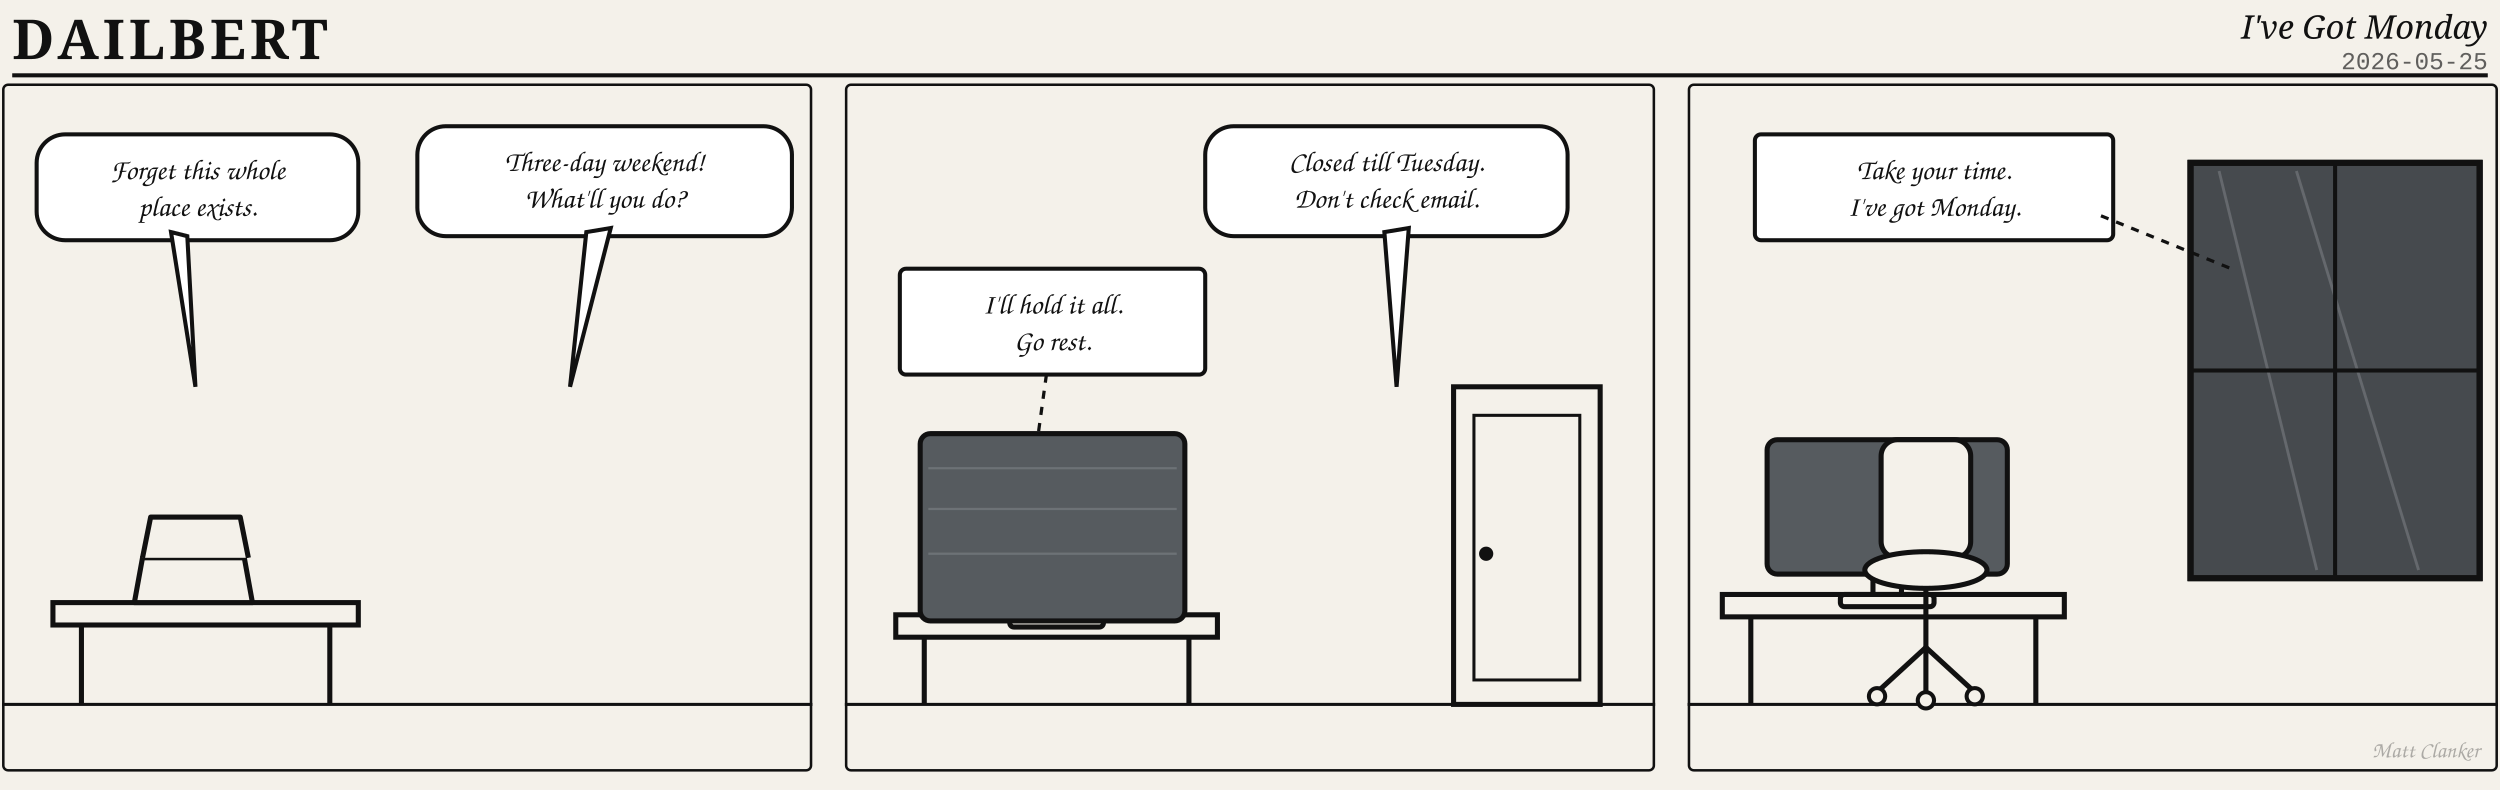
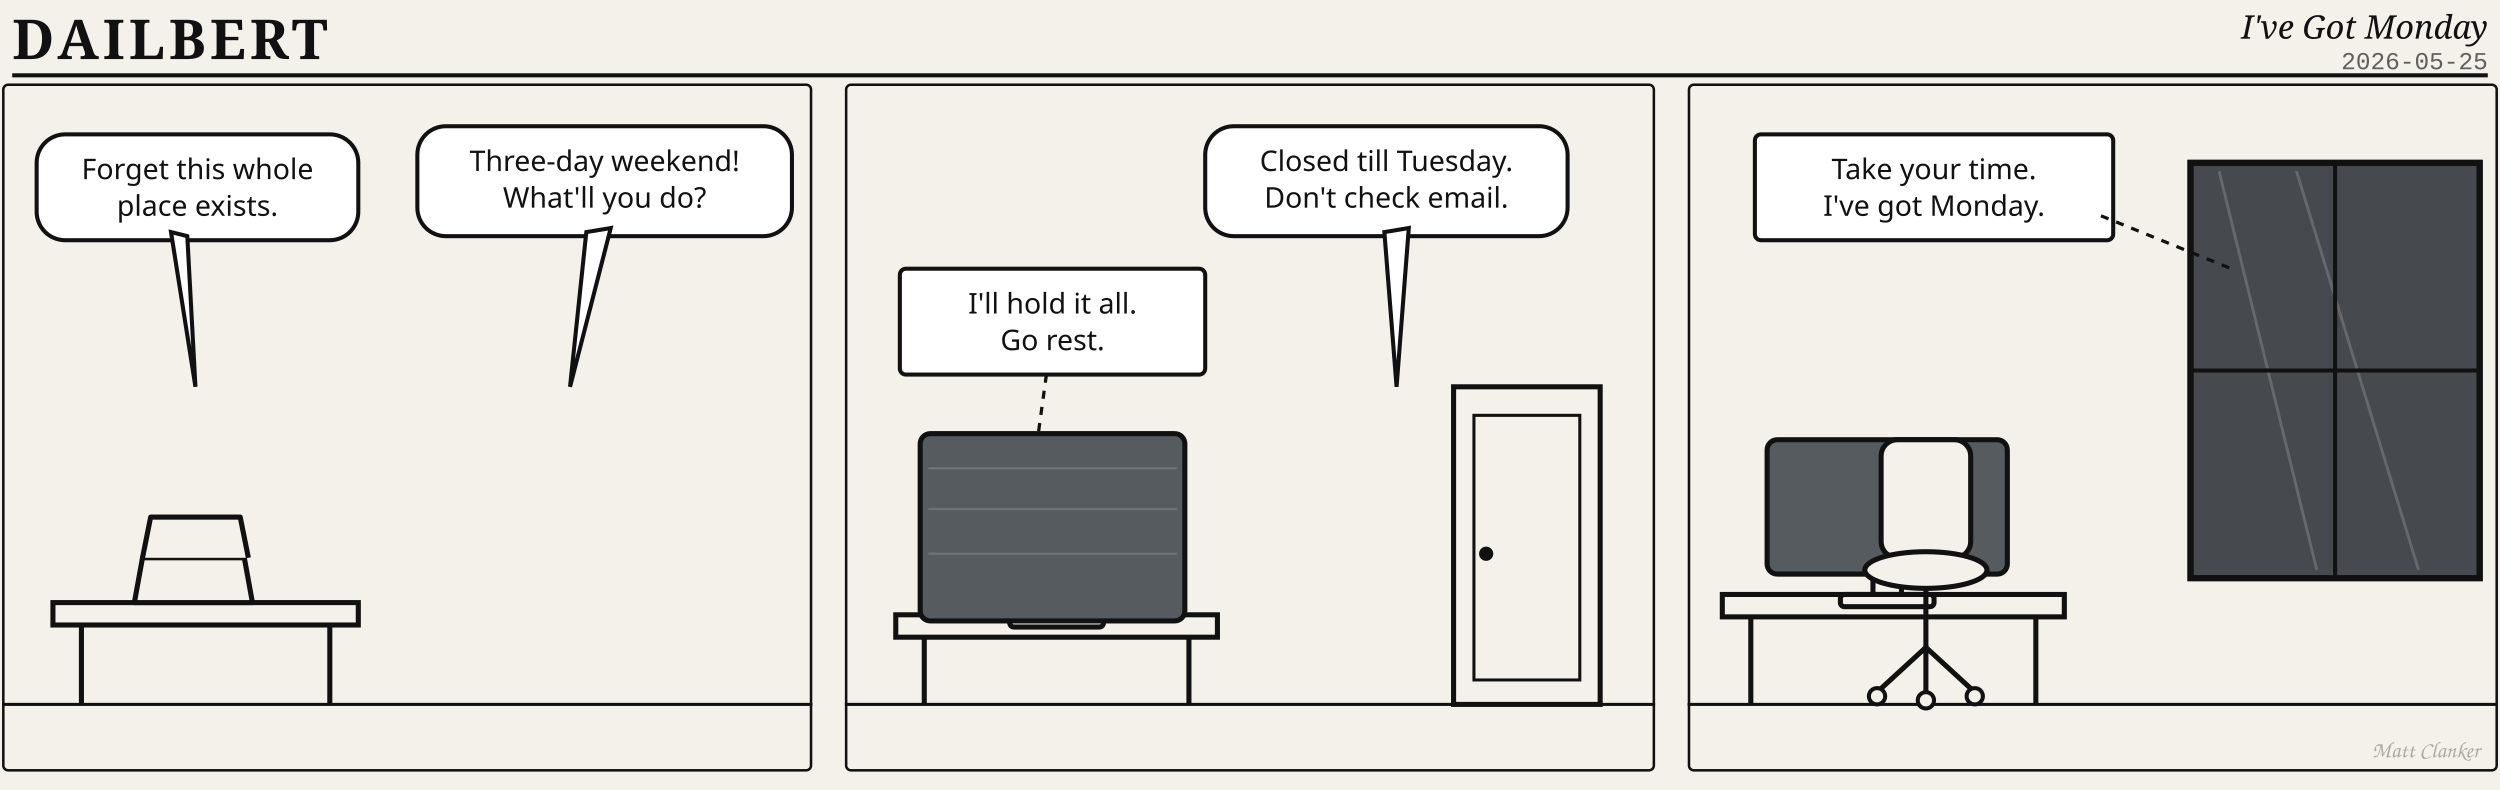
<svg xmlns="http://www.w3.org/2000/svg" viewBox="0 0 1228 388" width="1228" height="388" font-family="Georgia,serif">
  <rect width="1228" height="388" fill="#f4f1ea" />
  <text x="6" y="29" font-family="Georgia,serif" font-weight="bold" font-size="27" letter-spacing="2" fill="#111">DAILBERT</text>
  <text x="1222" y="19" text-anchor="end" font-family="Georgia,serif" font-style="italic" font-size="16" fill="#111">I've Got Monday</text>
  <text x="1222" y="34" text-anchor="end" font-family="'Courier New',monospace" font-size="12" fill="#111" opacity="0.65">2026-05-25</text>
  <line x1="6" y1="37" x2="1222" y2="37" stroke="#111" stroke-width="2" />
  <g transform="translate(0,40)">
    <defs>
      <clipPath id="pan">
        <rect x="1" y="1" width="398" height="338" rx="3" />
      </clipPath>
      <symbol id="dailbert" viewBox="0 0 100 160">
        <path d="M22 158 L26 96 Q50 80 74 96 L78 158 Z" fill="#f4f1ea" stroke="#111" stroke-width="2.5" stroke-linejoin="round" />
        <path d="M40 92 L50 104 L60 92" fill="none" stroke="#111" stroke-width="2.5" stroke-linejoin="round" />
        <path d="M50 104 L45 112 L50 140 L55 112 Z" fill="#111" />
        <path d="M43 92 L43 82 M57 92 L57 82" stroke="#111" stroke-width="2.5" />
        <ellipse cx="50" cy="52" rx="26" ry="30" fill="#f4f1ea" stroke="#111" stroke-width="2.5" />
        <path d="M50 22 q11 -9 8 3 q-2 7 -9 2" fill="none" stroke="#111" stroke-width="2.5" stroke-linecap="round" />
        <circle cx="40" cy="52" r="9" fill="#f4f1ea" stroke="#111" stroke-width="2.5" />
        <circle cx="60" cy="52" r="9" fill="#f4f1ea" stroke="#111" stroke-width="2.5" />
        <line x1="49" y1="52" x2="51" y2="52" stroke="#111" stroke-width="2.5" />
        <circle cx="40" cy="52" r="2" fill="#111" />
        <circle cx="60" cy="52" r="2" fill="#111" />
        <path d="M44 68 q6 3 12 0" fill="none" stroke="#111" stroke-width="2" stroke-linecap="round" />
      </symbol>
      <symbol id="doug" viewBox="0 0 110 160">
        <path d="M18 158 L24 100 Q55 82 86 100 L92 158 Z" fill="#f4f1ea" stroke="#111" stroke-width="2.5" stroke-linejoin="round" />
        <path d="M44 96 L55 108 L66 96" fill="none" stroke="#111" stroke-width="2.5" stroke-linejoin="round" />
        <path d="M46 94 L46 84 M64 94 L64 84" stroke="#111" stroke-width="2.5" />
        <circle cx="55" cy="52" r="30" fill="#f4f1ea" stroke="#111" stroke-width="2.5" />
        <circle cx="45" cy="50" r="2.6" fill="#111" />
        <circle cx="65" cy="50" r="2.6" fill="#111" />
        <path d="M41 62 Q55 80 69 62" fill="none" stroke="#111" stroke-width="2.5" stroke-linecap="round" />
        <path d="M40 106 Q28 118 32 124" fill="none" stroke="#111" stroke-width="2.5" stroke-linecap="round" />
        <rect x="20" y="120" width="24" height="22" rx="2" fill="#f4f1ea" stroke="#111" stroke-width="2.5" />
        <path d="M44 125 q11 3 0 13" fill="none" stroke="#111" stroke-width="2.5" />
        <path d="M27 116 q4 -6 0 -11 M37 116 q4 -6 0 -11" fill="none" stroke="#8a8f93" stroke-width="2" stroke-linecap="round" />
      </symbol>
      <symbol id="boss" viewBox="0 0 100 170">
        <path d="M16 168 L22 102 Q50 84 78 102 L84 168 Z" fill="#f4f1ea" stroke="#111" stroke-width="2.5" stroke-linejoin="round" />
        <path d="M38 98 L50 118 L62 98" fill="none" stroke="#111" stroke-width="2.5" stroke-linejoin="round" />
        <path d="M50 108 L46 116 L50 144 L54 116 Z" fill="#111" />
        <path d="M42 96 L42 86 M58 96 L58 86" stroke="#111" stroke-width="2.5" />
        <ellipse cx="50" cy="60" rx="25" ry="27" fill="#f4f1ea" stroke="#111" stroke-width="2.5" />
        <path d="M34 42 L22 4 L46 36 Z" fill="#111" />
        <path d="M66 42 L78 4 L54 36 Z" fill="#111" />
        <circle cx="42" cy="60" r="1.7" fill="#111" />
        <circle cx="58" cy="60" r="1.7" fill="#111" />
        <path d="M43 72 h14" stroke="#111" stroke-width="2" stroke-linecap="round" />
        <path d="M78 106 Q94 92 90 72" fill="none" stroke="#111" stroke-width="2.5" stroke-linecap="round" />
        <circle cx="90" cy="68" r="6" fill="#f4f1ea" stroke="#111" stroke-width="2.5" />
      </symbol>
      <symbol id="clanker" viewBox="0 0 100 100">
        <line x1="50" y1="4" x2="50" y2="20" stroke="#111" stroke-width="2.5" />
        <circle cx="50" cy="4" r="3.6" fill="#111" />
        <rect x="20" y="20" width="60" height="52" rx="7" fill="#cfd3d6" stroke="#111" stroke-width="2.5" />
        <rect x="13" y="34" width="8" height="20" rx="2" fill="#cfd3d6" stroke="#111" stroke-width="2.5" />
        <rect x="79" y="34" width="8" height="20" rx="2" fill="#cfd3d6" stroke="#111" stroke-width="2.5" />
        <rect x="28" y="33" width="17" height="8" rx="4" fill="#f4f1ea" stroke="#111" stroke-width="2" />
        <rect x="55" y="33" width="17" height="8" rx="4" fill="#f4f1ea" stroke="#111" stroke-width="2" />
        <path d="M30 44 l-4 5 M40 44 l-3 6 M62 44 l-3 6 M70 44 l-4 5" stroke="#8a8f93" stroke-width="1.3" />
        <rect x="32" y="52" width="36" height="13" rx="2" fill="#f4f1ea" stroke="#111" stroke-width="2" />
        <path d="M40 52 v13 M47 52 v13 M54 52 v13 M61 52 v13" stroke="#111" stroke-width="1.4" />
      </symbol>
    </defs>
    <g clip-path="url(#pan)">
      <rect x="1" y="1" width="398" height="338" rx="3" fill="#f4f1ea" />
      <line x1="1" y1="306" x2="399" y2="306" stroke="#111" stroke-width="1.5" />
      <rect x="26" y="256" width="150" height="11" fill="#f4f1ea" stroke="#111" stroke-width="2.5" />
      <line x1="40" y1="267" x2="40" y2="306" stroke="#111" stroke-width="2.5" />
      <line x1="162" y1="267" x2="162" y2="306" stroke="#111" stroke-width="2.5" />
      <path d="M66 256 L70 234 L120 234 L124 256 Z" fill="#f4f1ea" stroke="#111" stroke-width="2.5" stroke-linejoin="round" />
      <path d="M70 234 L74 214 L118 214 L122 234" fill="#f4f1ea" stroke="#111" stroke-width="2.5" stroke-linejoin="round" />
      <use href="#dailbert" transform="translate(35,150) scale(1.15)" />
      <use href="#doug" transform="translate(210,150) scale(1.2)" />
      <rect x="18" y="26" width="158" height="52" rx="14" fill="#ffffff" stroke="#111" stroke-width="2" />
      <path d="M92 76 L84 74 L96 150 Z" fill="#ffffff" stroke="#111" stroke-width="2" />
-       <text x="97" y="48" font-family="'Comic Sans MS','Segoe Print',cursive" font-size="14" text-anchor="middle" fill="#111">Forget this whole</text>
-       <text x="97" y="66" font-family="'Comic Sans MS','Segoe Print',cursive" font-size="14" text-anchor="middle" fill="#111">place exists.</text>
+       <text x="97" y="48" font-family="'Comic Sans MS','Chalkboard SE','Comic Neue',sans-serif" font-size="14" text-anchor="middle" fill="#111">Forget this whole</text>
+       <text x="97" y="66" font-family="'Comic Sans MS','Chalkboard SE','Comic Neue',sans-serif" font-size="14" text-anchor="middle" fill="#111">place exists.</text>
      <rect x="205" y="22" width="184" height="54" rx="14" fill="#ffffff" stroke="#111" stroke-width="2" />
      <path d="M288 74 L300 72 L280 150 Z" fill="#ffffff" stroke="#111" stroke-width="2" />
-       <text x="297" y="44" font-family="'Comic Sans MS','Segoe Print',cursive" font-size="14" text-anchor="middle" fill="#111">Three-day weekend!</text>
-       <text x="297" y="62" font-family="'Comic Sans MS','Segoe Print',cursive" font-size="14" text-anchor="middle" fill="#111">What'll you do?</text>
+       <text x="297" y="44" font-family="'Comic Sans MS','Chalkboard SE','Comic Neue',sans-serif" font-size="14" text-anchor="middle" fill="#111">Three-day weekend!</text>
+       <text x="297" y="62" font-family="'Comic Sans MS','Chalkboard SE','Comic Neue',sans-serif" font-size="14" text-anchor="middle" fill="#111">What'll you do?</text>
      <rect x="1" y="1" width="398" height="338" rx="3" fill="none" stroke="#111" stroke-width="2.5" />
    </g>
    <g transform="translate(414,0)" clip-path="url(#pan)">
      <rect x="1" y="1" width="398" height="338" rx="3" fill="#f4f1ea" />
      <line x1="1" y1="306" x2="399" y2="306" stroke="#111" stroke-width="1.5" />
      <rect x="300" y="150" width="72" height="156" fill="#f4f1ea" stroke="#111" stroke-width="2.5" />
      <rect x="310" y="164" width="52" height="130" fill="none" stroke="#111" stroke-width="1.5" />
      <circle cx="316" cy="232" r="3.5" fill="#111" />
      <rect x="26" y="262" width="158" height="11" fill="#f4f1ea" stroke="#111" stroke-width="2.5" />
      <line x1="40" y1="273" x2="40" y2="306" stroke="#111" stroke-width="2.5" />
      <line x1="170" y1="273" x2="170" y2="306" stroke="#111" stroke-width="2.5" />
      <rect x="98" y="250" width="14" height="14" fill="#f4f1ea" stroke="#111" stroke-width="2.5" />
      <rect x="82" y="262" width="46" height="6" rx="2" fill="#f4f1ea" stroke="#111" stroke-width="2.5" />
      <rect x="38" y="173" width="130" height="92" rx="5" fill="#565b5f" stroke="#111" stroke-width="2.5" />
      <path d="M42 190 h122 M42 210 h122 M42 232 h122" stroke="#6d7276" stroke-width="1.1" />
      <use href="#clanker" transform="translate(52,180) scale(0.76)" />
      <use href="#boss" transform="translate(212,146) scale(1.16)" />
      <rect x="178" y="22" width="178" height="54" rx="14" fill="#ffffff" stroke="#111" stroke-width="2" />
      <path d="M266 74 L278 72 L272 150 Z" fill="#ffffff" stroke="#111" stroke-width="2" />
-       <text x="267" y="44" font-family="'Comic Sans MS','Segoe Print',cursive" font-size="14" text-anchor="middle" fill="#111">Closed till Tuesday.</text>
-       <text x="267" y="62" font-family="'Comic Sans MS','Segoe Print',cursive" font-size="14" text-anchor="middle" fill="#111">Don't check email.</text>
+       <text x="267" y="44" font-family="'Comic Sans MS','Chalkboard SE','Comic Neue',sans-serif" font-size="14" text-anchor="middle" fill="#111">Closed till Tuesday.</text>
+       <text x="267" y="62" font-family="'Comic Sans MS','Chalkboard SE','Comic Neue',sans-serif" font-size="14" text-anchor="middle" fill="#111">Don't check email.</text>
      <rect x="28" y="92" width="150" height="52" rx="3" fill="#ffffff" stroke="#111" stroke-width="2" />
      <line x1="100" y1="144" x2="96" y2="173" stroke="#111" stroke-width="1.6" stroke-dasharray="4 4" />
-       <text x="103" y="114" font-family="'Comic Sans MS','Segoe Print',cursive" font-size="14" text-anchor="middle" fill="#111">I'll hold it all.</text>
-       <text x="103" y="132" font-family="'Comic Sans MS','Segoe Print',cursive" font-size="14" text-anchor="middle" fill="#111">Go rest.</text>
+       <text x="103" y="114" font-family="'Comic Sans MS','Chalkboard SE','Comic Neue',sans-serif" font-size="14" text-anchor="middle" fill="#111">I'll hold it all.</text>
+       <text x="103" y="132" font-family="'Comic Sans MS','Chalkboard SE','Comic Neue',sans-serif" font-size="14" text-anchor="middle" fill="#111">Go rest.</text>
      <rect x="1" y="1" width="398" height="338" rx="3" fill="none" stroke="#111" stroke-width="2.5" />
    </g>
    <g transform="translate(828,0)" clip-path="url(#pan)">
      <rect x="1" y="1" width="398" height="338" rx="3" fill="#f4f1ea" />
      <line x1="1" y1="306" x2="399" y2="306" stroke="#111" stroke-width="1.5" />
      <rect x="248" y="40" width="142" height="204" fill="#3c4144" stroke="#111" stroke-width="3" />
      <use href="#clanker" transform="translate(256,66) scale(0.86)" />
      <rect x="248" y="40" width="142" height="204" fill="#5a6064" opacity="0.32" />
      <path d="M262 44 L310 240 M300 44 L360 240" stroke="#7d8286" stroke-width="1.4" opacity="0.55" />
      <line x1="319" y1="40" x2="319" y2="244" stroke="#111" stroke-width="2" />
      <line x1="248" y1="142" x2="390" y2="142" stroke="#111" stroke-width="2" />
      <rect x="248" y="40" width="142" height="204" fill="none" stroke="#111" stroke-width="3" />
      <rect x="18" y="252" width="168" height="11" fill="#f4f1ea" stroke="#111" stroke-width="2.5" />
      <line x1="32" y1="263" x2="32" y2="306" stroke="#111" stroke-width="2.5" />
      <line x1="172" y1="263" x2="172" y2="306" stroke="#111" stroke-width="2.5" />
      <rect x="92" y="240" width="14" height="12" fill="#f4f1ea" stroke="#111" stroke-width="2.5" />
      <rect x="76" y="252" width="46" height="6" rx="2" fill="#f4f1ea" stroke="#111" stroke-width="2.5" />
      <rect x="40" y="176" width="118" height="66" rx="5" fill="#565b5f" stroke="#111" stroke-width="2.5" />
      <rect x="96" y="176" width="44" height="58" rx="8" fill="#f4f1ea" stroke="#111" stroke-width="2.5" />
      <ellipse cx="118" cy="240" rx="30" ry="9" fill="#f4f1ea" stroke="#111" stroke-width="2.5" />
      <line x1="118" y1="248" x2="118" y2="278" stroke="#111" stroke-width="2.5" />
      <path d="M118 278 L94 300 M118 278 L118 302 M118 278 L142 300" stroke="#111" stroke-width="2.5" stroke-linecap="round" />
      <circle cx="94" cy="302" r="4" fill="#f4f1ea" stroke="#111" stroke-width="2" />
      <circle cx="118" cy="304" r="4" fill="#f4f1ea" stroke="#111" stroke-width="2" />
      <circle cx="142" cy="302" r="4" fill="#f4f1ea" stroke="#111" stroke-width="2" />
      <rect x="34" y="26" width="176" height="52" rx="3" fill="#ffffff" stroke="#111" stroke-width="2" />
      <line x1="204" y1="66" x2="268" y2="92" stroke="#111" stroke-width="1.6" stroke-dasharray="4 4" />
-       <text x="122" y="48" font-family="'Comic Sans MS','Segoe Print',cursive" font-size="14" text-anchor="middle" fill="#111">Take your time.</text>
-       <text x="122" y="66" font-family="'Comic Sans MS','Segoe Print',cursive" font-size="14" text-anchor="middle" fill="#111">I've got Monday.</text>
+       <text x="122" y="48" font-family="'Comic Sans MS','Chalkboard SE','Comic Neue',sans-serif" font-size="14" text-anchor="middle" fill="#111">Take your time.</text>
+       <text x="122" y="66" font-family="'Comic Sans MS','Chalkboard SE','Comic Neue',sans-serif" font-size="14" text-anchor="middle" fill="#111">I've got Monday.</text>
      <rect x="1" y="1" width="398" height="338" rx="3" fill="none" stroke="#111" stroke-width="2.5" />
    </g>
  </g>
  <text x="1218" y="372" text-anchor="end" font-family="'Segoe Script','Comic Sans MS',cursive" font-style="italic" font-size="11" fill="#111" opacity="0.32">Matt Clanker</text>
</svg>
